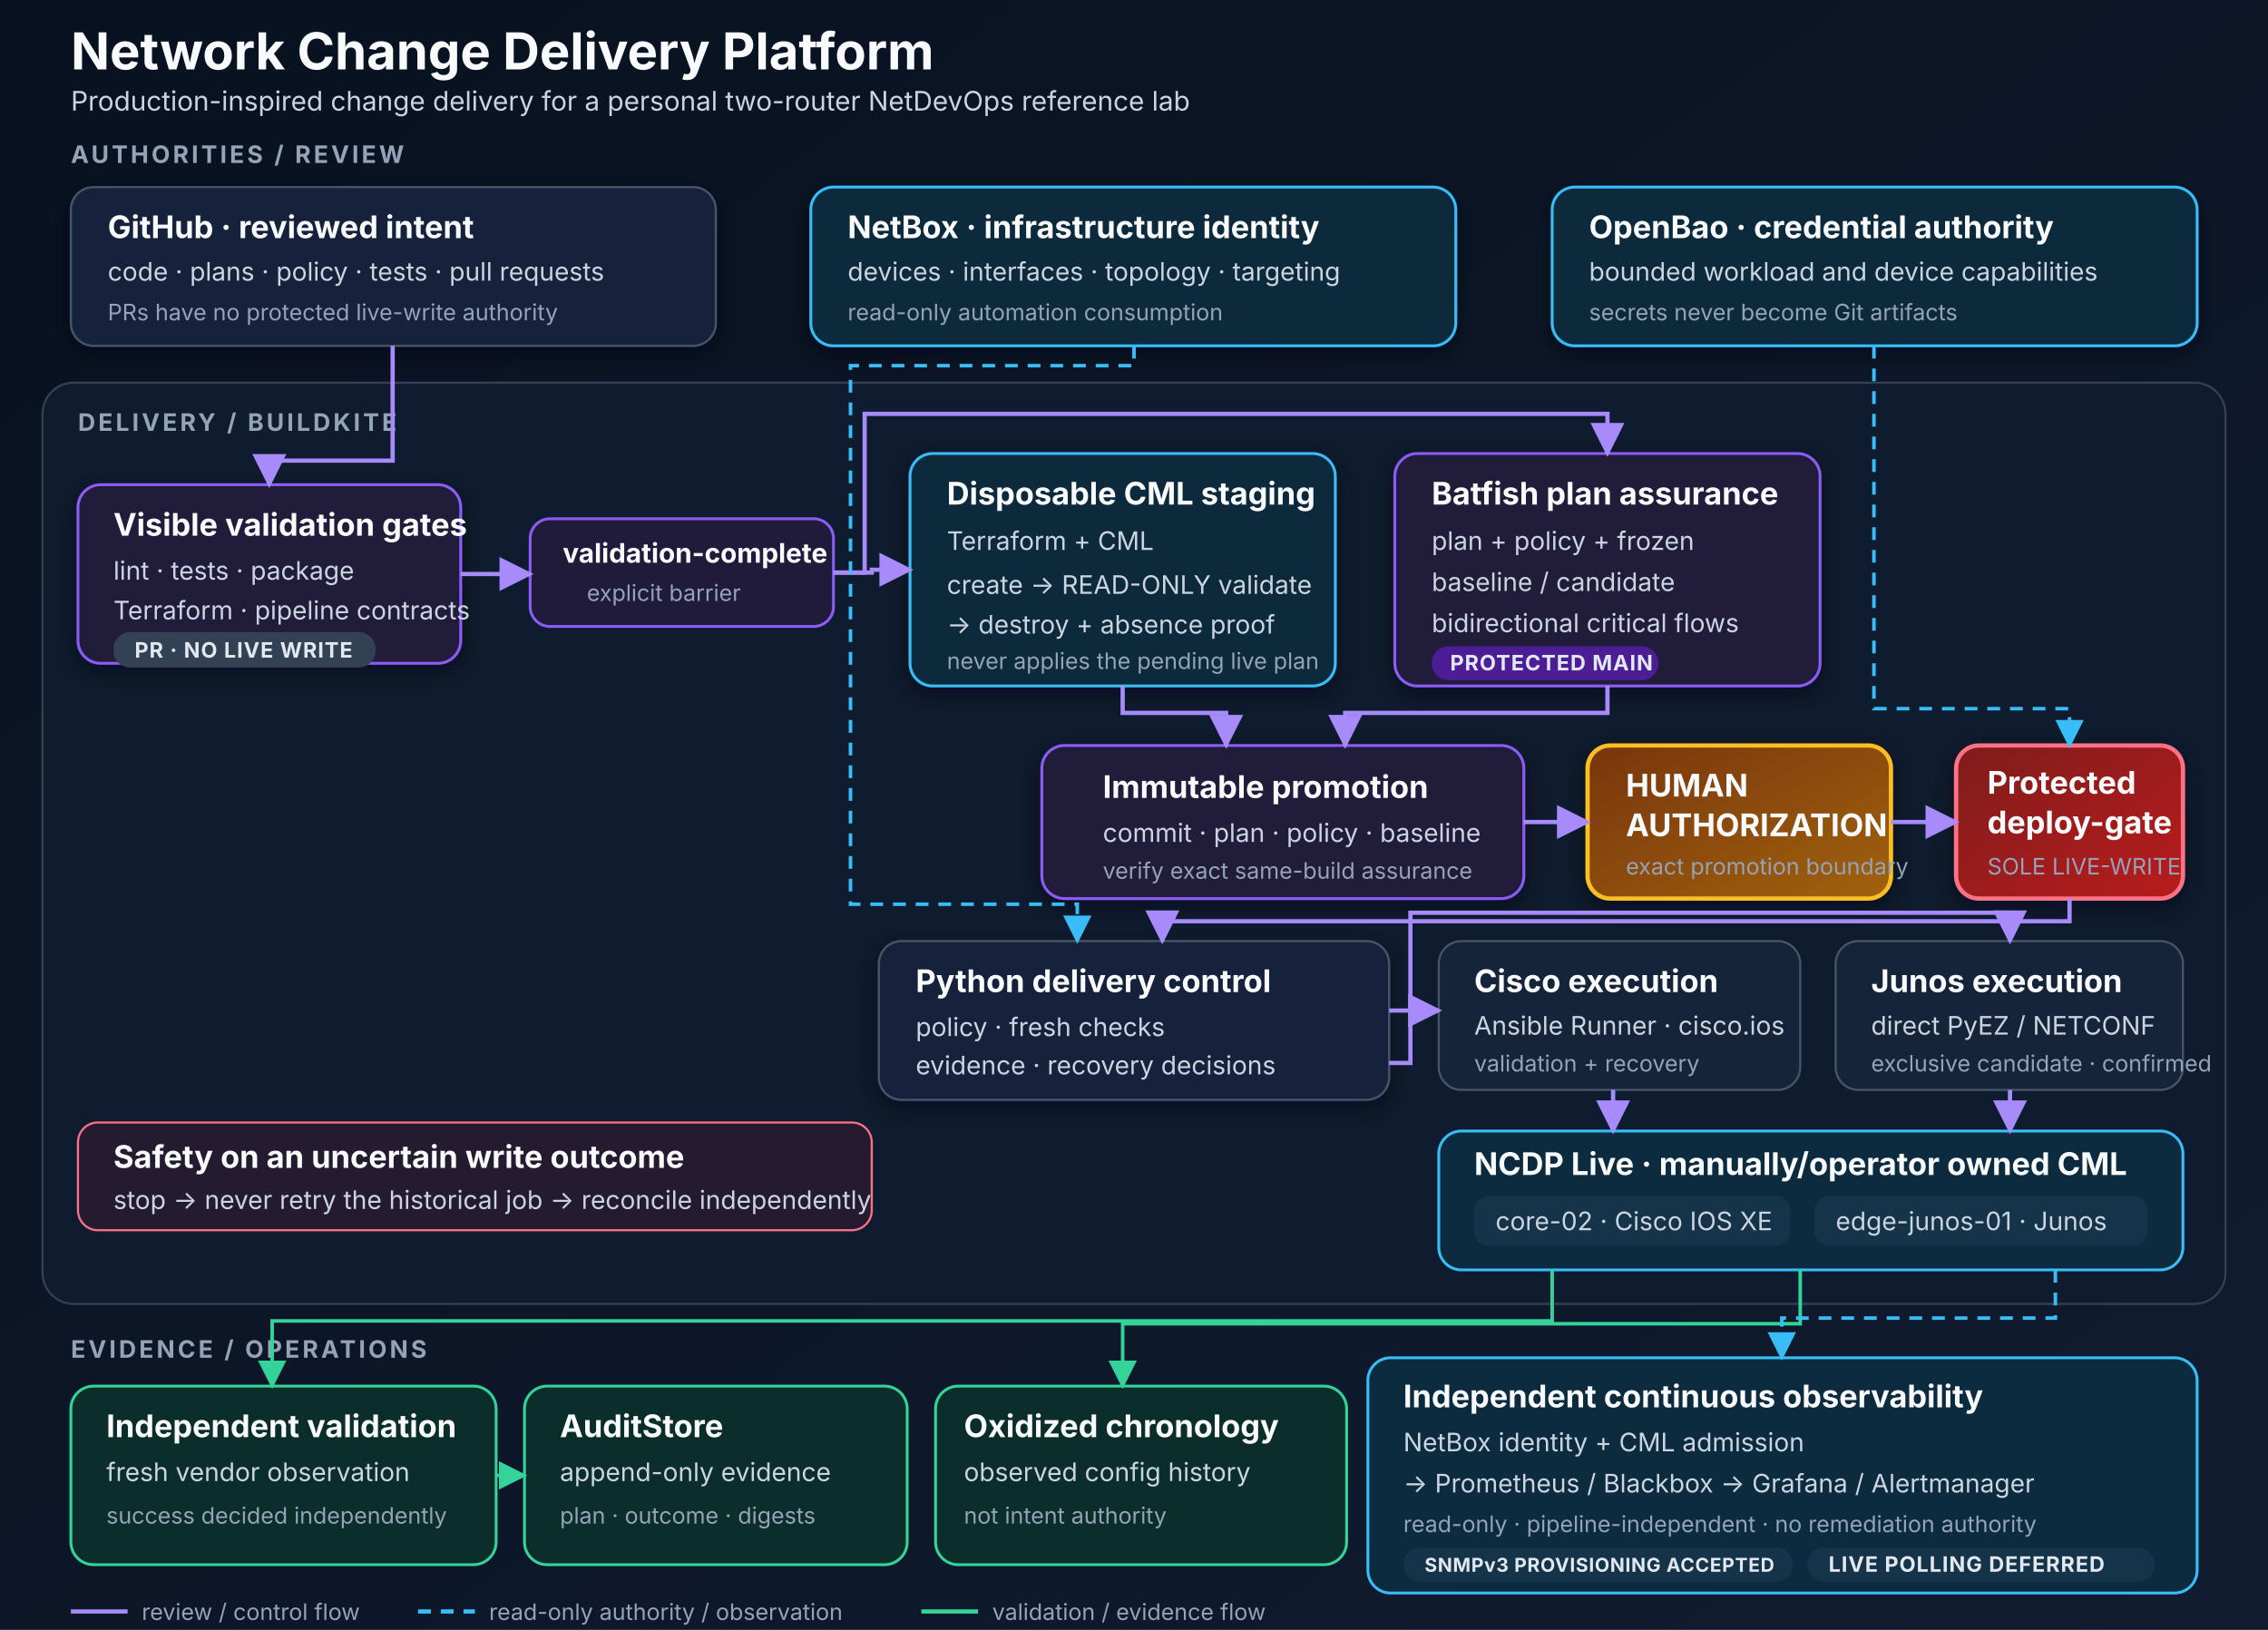
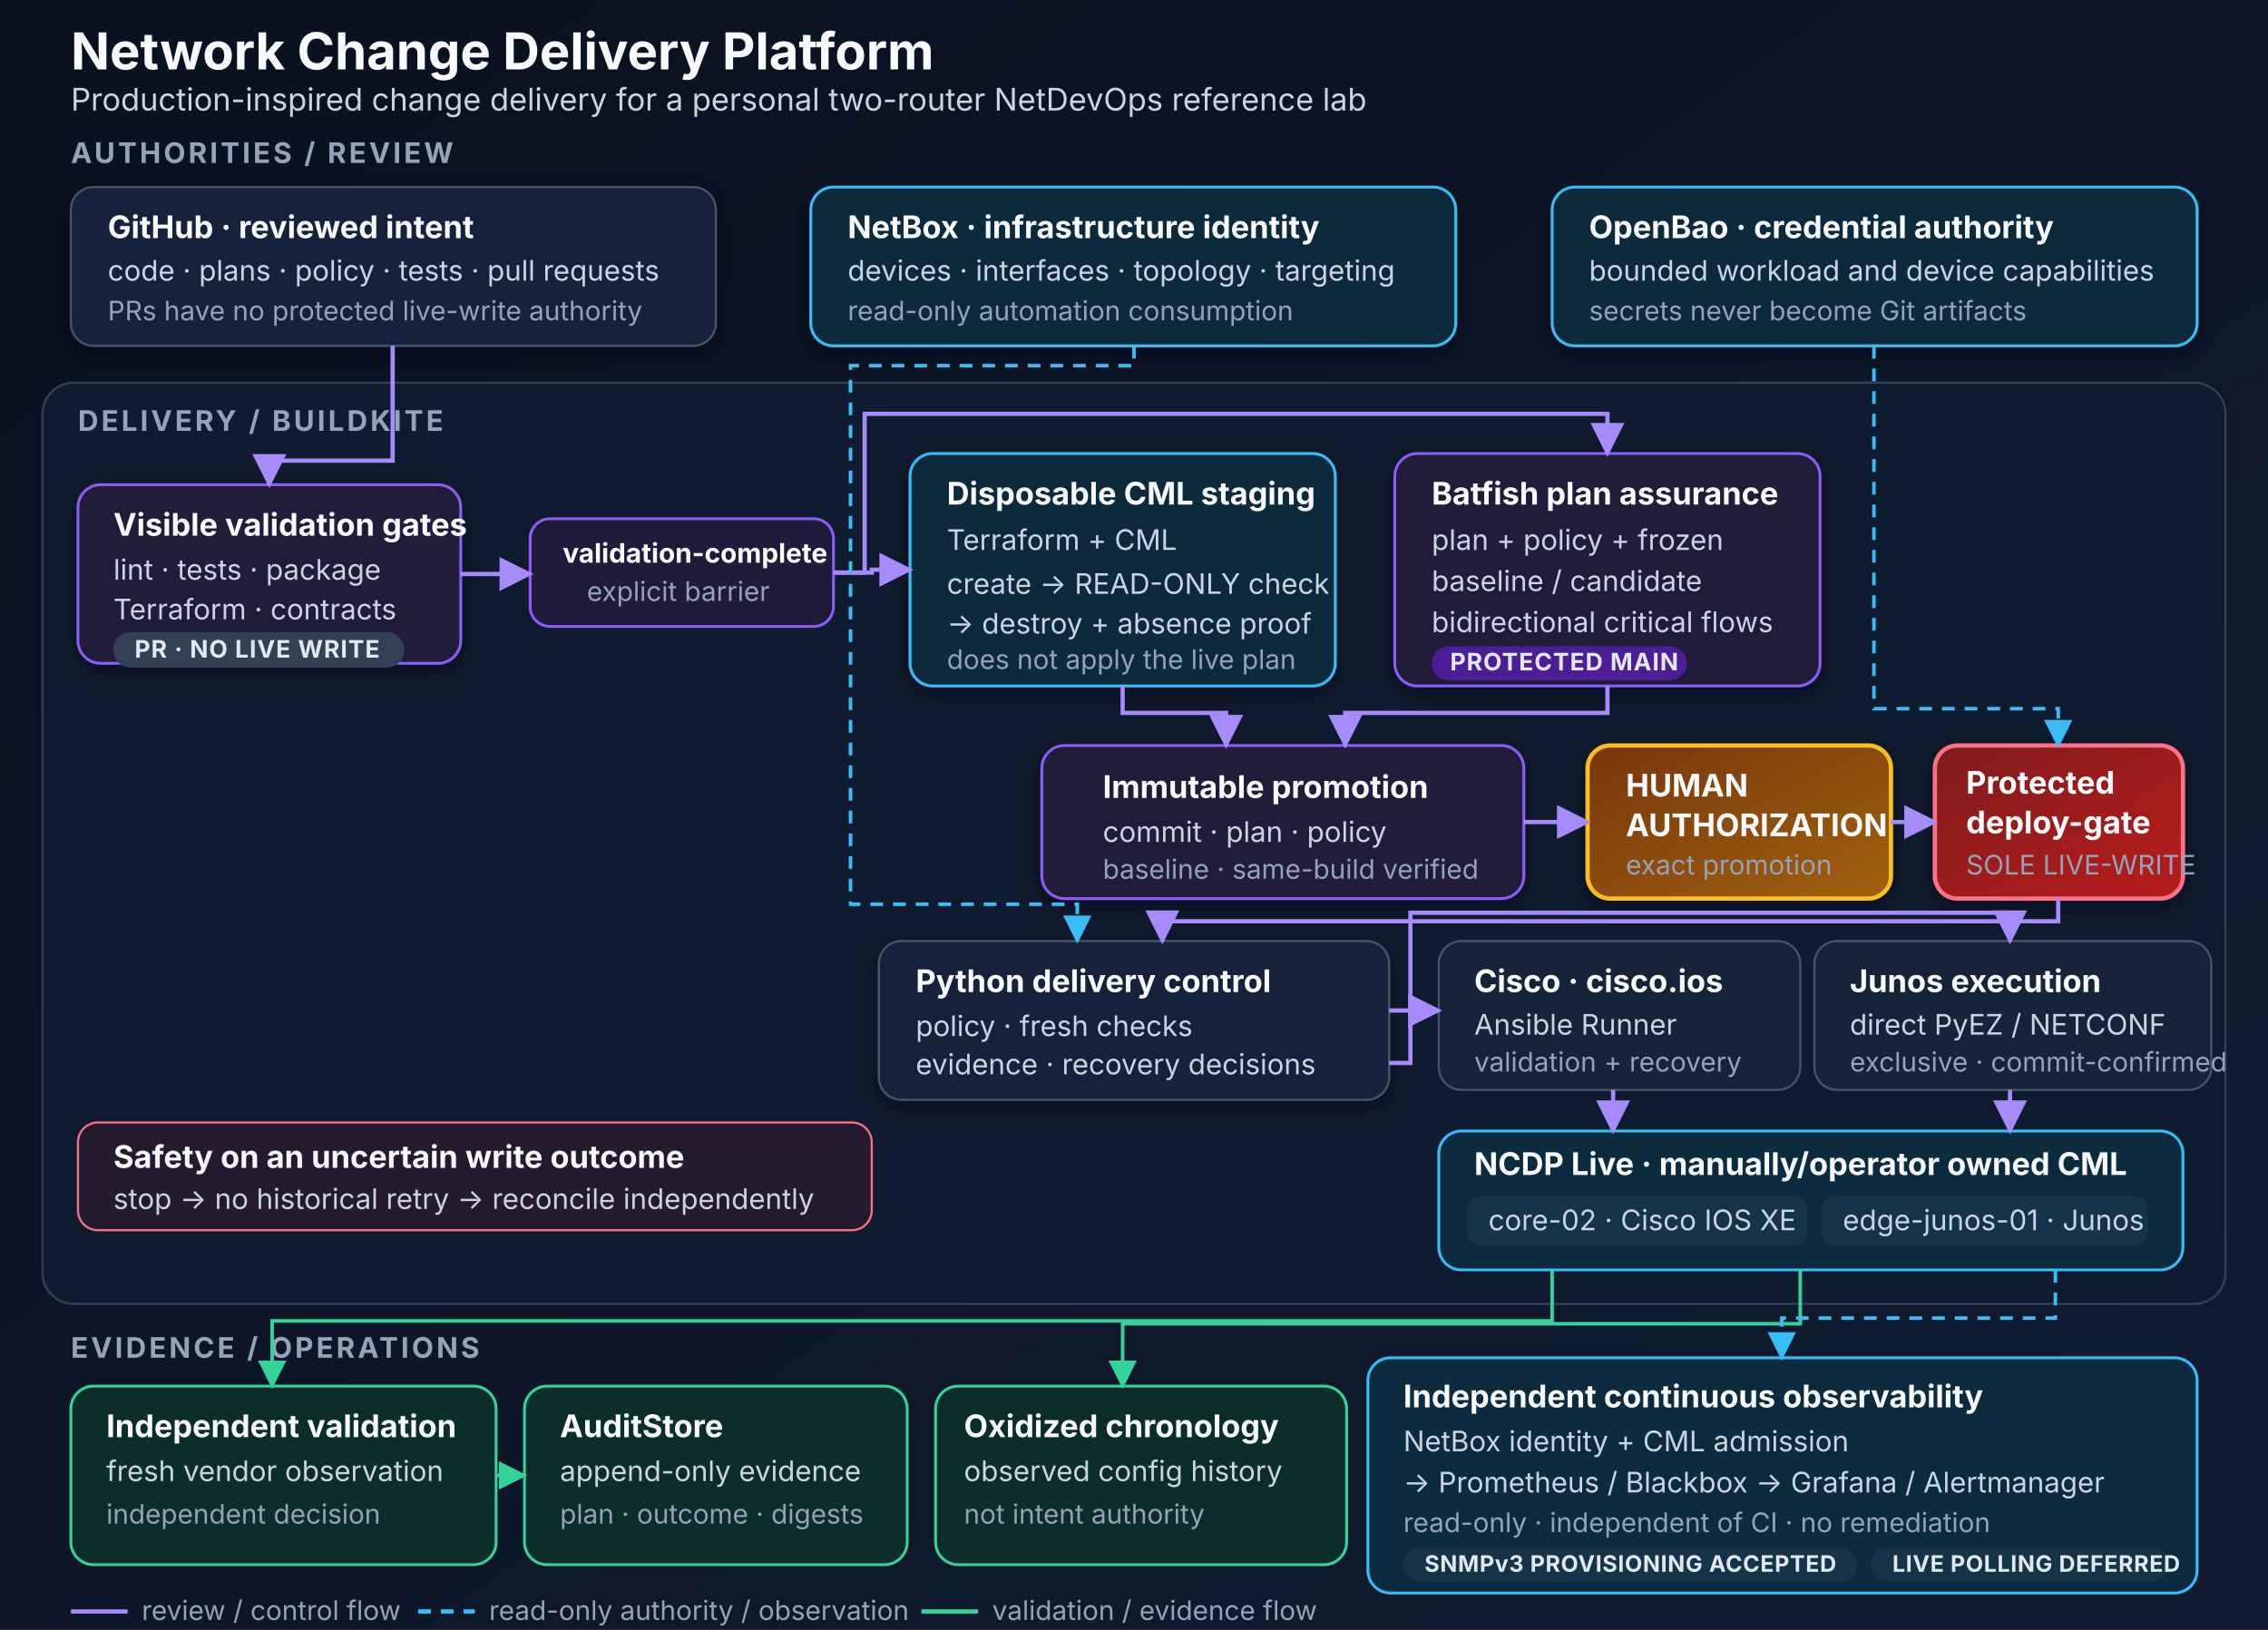
<svg xmlns="http://www.w3.org/2000/svg" viewBox="0 0 1600 1150" role="img" aria-labelledby="title description">
  <defs>
    <linearGradient id="canvas" x1="0" y1="0" x2="1" y2="1">
      <stop offset="0" stop-color="#08111f" />
      <stop offset="1" stop-color="#111c31" />
    </linearGradient>
    <linearGradient id="writeGate" x1="0" y1="0" x2="1" y2="1">
      <stop offset="0" stop-color="#7f1d1d" />
      <stop offset="1" stop-color="#b91c1c" />
    </linearGradient>
    <linearGradient id="humanGate" x1="0" y1="0" x2="1" y2="1">
      <stop offset="0" stop-color="#78350f" />
      <stop offset="1" stop-color="#a16207" />
    </linearGradient>
    <filter id="shadow" x="-20%" y="-20%" width="140%" height="140%">
      <feDropShadow dx="0" dy="5" stdDeviation="7" flood-color="#020617" flood-opacity="0.5" />
    </filter>
    <marker id="arrowControl" viewBox="0 0 10 10" refX="9" refY="5" markerWidth="8" markerHeight="8" orient="auto-start-reverse">
      <path d="M 0 0 L 10 5 L 0 10 z" fill="#a78bfa" />
    </marker>
    <marker id="arrowRead" viewBox="0 0 10 10" refX="9" refY="5" markerWidth="8" markerHeight="8" orient="auto-start-reverse">
      <path d="M 0 0 L 10 5 L 0 10 z" fill="#38bdf8" />
    </marker>
    <marker id="arrowEvidence" viewBox="0 0 10 10" refX="9" refY="5" markerWidth="8" markerHeight="8" orient="auto-start-reverse">
      <path d="M 0 0 L 10 5 L 0 10 z" fill="#34d399" />
    </marker>
    <style>
      text { font-family: -apple-system, BlinkMacSystemFont, "Segoe UI", sans-serif; }
-       .section { fill: #94a3b8; font-size: 17px; font-weight: 700; letter-spacing: 2px; }
+       .section { fill: #94a3b8; font-size: 20px; font-weight: 700; letter-spacing: 2px; }
      .title { fill: #f8fafc; font-size: 36px; font-weight: 750; }
-       .subtitle { fill: #cbd5e1; font-size: 19px; }
+       .subtitle { fill: #cbd5e1; font-size: 22px; }
      .card-title { fill: #f8fafc; font-size: 22px; font-weight: 700; }
      .card-title-small { fill: #f8fafc; font-size: 19px; font-weight: 700; }
-       .card-text { fill: #cbd5e1; font-size: 18px; }
-       .small { fill: #94a3b8; font-size: 16px; }
-       .badge { fill: #e2e8f0; font-size: 15px; font-weight: 700; letter-spacing: 0.6px; }
-       .badge-compact { fill: #e2e8f0; font-size: 13.5px; font-weight: 700; letter-spacing: 0.4px; }
+       .card-text { fill: #cbd5e1; font-size: 20px; }
+       .small { fill: #94a3b8; font-size: 19px; }
+       .badge { fill: #e2e8f0; font-size: 17px; font-weight: 700; letter-spacing: 0.6px; }
+       .badge-compact { fill: #e2e8f0; font-size: 16px; font-weight: 700; letter-spacing: 0.4px; }
      .panel { fill: #0f1b2e; stroke: #334155; stroke-width: 1.5; }
      .card { fill: #16243a; stroke: #475569; stroke-width: 1.5; }
      .control { fill: #211b3b; stroke: #8b5cf6; stroke-width: 2; }
      .readonly { fill: #0c2b3e; stroke: #38bdf8; stroke-width: 2; }
      .evidence { fill: #0b2e2a; stroke: #34d399; stroke-width: 2; }
      .control-line { fill: none; stroke: #a78bfa; stroke-width: 3; marker-end: url(#arrowControl); }
      .read-line { fill: none; stroke: #38bdf8; stroke-width: 2.5; stroke-dasharray: 9 7; marker-end: url(#arrowRead); }
      .evidence-line { fill: none; stroke: #34d399; stroke-width: 2.5; marker-end: url(#arrowEvidence); }
    </style>
  </defs>
  <rect width="1600" height="1150" fill="url(#canvas)" />
  <text x="50" y="49" class="title">Network Change Delivery Platform</text>
  <text x="50" y="78" class="subtitle">Production-inspired change delivery for a personal two-router NetDevOps reference lab</text>
  <text x="50" y="115" class="section">AUTHORITIES / REVIEW</text>
  <rect x="50" y="132" width="455" height="112" rx="16" class="card" filter="url(#shadow)" />
  <text x="76" y="168" class="card-title">GitHub · reviewed intent</text>
  <text x="76" y="198" class="card-text">code · plans · policy · tests · pull requests</text>
  <text x="76" y="226" class="small">PRs have no protected live-write authority</text>
  <rect x="572" y="132" width="455" height="112" rx="16" class="readonly" filter="url(#shadow)" />
  <text x="598" y="168" class="card-title">NetBox · infrastructure identity</text>
  <text x="598" y="198" class="card-text">devices · interfaces · topology · targeting</text>
  <text x="598" y="226" class="small">read-only automation consumption</text>
  <rect x="1095" y="132" width="455" height="112" rx="16" class="readonly" filter="url(#shadow)" />
  <text x="1121" y="168" class="card-title">OpenBao · credential authority</text>
  <text x="1121" y="198" class="card-text">bounded workload and device capabilities</text>
  <text x="1121" y="226" class="small">secrets never become Git artifacts</text>
  <rect x="30" y="270" width="1540" height="650" rx="22" class="panel" />
  <text x="55" y="304" class="section">DELIVERY / BUILDKITE</text>
  <rect x="55" y="342" width="270" height="126" rx="16" class="control" filter="url(#shadow)" />
  <text x="80" y="378" class="card-title">Visible validation gates</text>
  <text x="80" y="409" class="card-text">lint · tests · package</text>
-   <text x="80" y="437" class="card-text">Terraform · pipeline contracts</text>
-   <rect x="80" y="446" width="185" height="25" rx="12" fill="#334155" />
+   <text x="80" y="437" class="card-text">Terraform · contracts</text>
+   <rect x="80" y="446" width="205" height="25" rx="12" fill="#334155" />
  <text x="95" y="464" class="badge">PR · NO LIVE WRITE</text>
  <rect x="374" y="366" width="214" height="76" rx="14" class="control" />
  <text x="397" y="397" class="card-title-small">validation-complete</text>
  <text x="414" y="424" class="small">explicit barrier</text>
  <rect x="642" y="320" width="300" height="164" rx="16" class="readonly" filter="url(#shadow)" />
  <text x="668" y="356" class="card-title">Disposable CML staging</text>
  <text x="668" y="388" class="card-text">Terraform + CML</text>
-   <text x="668" y="419" class="card-text">create → READ-ONLY validate</text>
+   <text x="668" y="419" class="card-text">create → READ-ONLY check</text>
  <text x="668" y="447" class="card-text">→ destroy + absence proof</text>
-   <text x="668" y="472" class="small">never applies the pending live plan</text>
+   <text x="668" y="472" class="small">does not apply the live plan</text>
  <rect x="984" y="320" width="300" height="164" rx="16" class="control" filter="url(#shadow)" />
  <text x="1010" y="356" class="card-title">Batfish plan assurance</text>
  <text x="1010" y="388" class="card-text">plan + policy + frozen</text>
  <text x="1010" y="417" class="card-text">baseline / candidate</text>
  <text x="1010" y="446" class="card-text">bidirectional critical flows</text>
-   <rect x="1010" y="456" width="160" height="24" rx="12" fill="#4c1d95" />
+   <rect x="1010" y="456" width="180" height="24" rx="12" fill="#4c1d95" />
  <text x="1023" y="473" class="badge">PROTECTED MAIN</text>
  <path d="M 277 244 V 325 H 190 V 342" class="control-line" />
  <path d="M 325 405 H 374" class="control-line" />
  <path d="M 588 404 H 615 V 402 H 642" class="control-line" />
  <path d="M 588 404 H 610 V 292 H 1134 V 320" class="control-line" />
  <rect x="735" y="526" width="340" height="108" rx="16" class="control" filter="url(#shadow)" />
  <text x="778" y="563" class="card-title">Immutable promotion</text>
-   <text x="778" y="594" class="card-text">commit · plan · policy · baseline</text>
-   <text x="778" y="620" class="small">verify exact same-build assurance</text>
+   <text x="778" y="594" class="card-text">commit · plan · policy</text>
+   <text x="778" y="620" class="small">baseline · same-build verified</text>
  <path d="M 792 484 V 503 H 865 V 526" class="control-line" />
  <path d="M 1134 484 V 503 H 949 V 526" class="control-line" />
  <rect x="1120" y="526" width="214" height="108" rx="16" fill="url(#humanGate)" stroke="#fbbf24" stroke-width="3" filter="url(#shadow)" />
  <text x="1147" y="562" class="card-title">HUMAN</text>
  <text x="1147" y="590" class="card-title">AUTHORIZATION</text>
-   <text x="1147" y="617" class="small" fill="#fde68a">exact promotion boundary</text>
+   <text x="1147" y="617" class="small" fill="#fde68a">exact promotion</text>
  <path d="M 1075 580 H 1120" class="control-line" />
-   <rect x="1380" y="526" width="160" height="108" rx="16" fill="url(#writeGate)" stroke="#fb7185" stroke-width="3" filter="url(#shadow)" />
-   <text x="1402" y="560" class="card-title">Protected</text>
-   <text x="1402" y="588" class="card-title">deploy-gate</text>
-   <text x="1402" y="617" class="small" fill="#fecdd3">SOLE LIVE-WRITE</text>
-   <path d="M 1334 580 H 1380" class="control-line" />
-   <path d="M 1322 244 V 500 H 1460 V 526" class="read-line" />
+   <rect x="1365" y="526" width="175" height="108" rx="16" fill="url(#writeGate)" stroke="#fb7185" stroke-width="3" filter="url(#shadow)" />
+   <text x="1387" y="560" class="card-title">Protected</text>
+   <text x="1387" y="588" class="card-title">deploy-gate</text>
+   <text x="1387" y="617" class="small" fill="#fecdd3">SOLE LIVE-WRITE</text>
+   <path d="M 1334 580 H 1365" class="control-line" />
+   <path d="M 1322 244 V 500 H 1452 V 526" class="read-line" />
  <rect x="620" y="664" width="360" height="112" rx="16" class="card" filter="url(#shadow)" />
  <text x="646" y="700" class="card-title">Python delivery control</text>
  <text x="646" y="731" class="card-text">policy · fresh checks</text>
  <text x="646" y="758" class="card-text">evidence · recovery decisions</text>
-   <path d="M 1460 634 V 650 H 820 V 664" class="control-line" />
+   <path d="M 1452 634 V 650 H 820 V 664" class="control-line" />
  <path d="M 800 244 V 258 H 600 V 638 H 760 V 664" class="read-line" />
  <rect x="1015" y="664" width="255" height="105" rx="16" class="card" />
-   <text x="1040" y="700" class="card-title">Cisco execution</text>
-   <text x="1040" y="730" class="card-text">Ansible Runner · cisco.ios</text>
+   <text x="1040" y="700" class="card-title">Cisco · cisco.ios</text>
+   <text x="1040" y="730" class="card-text">Ansible Runner</text>
  <text x="1040" y="756" class="small">validation + recovery</text>
-   <rect x="1295" y="664" width="245" height="105" rx="16" class="card" />
-   <text x="1320" y="700" class="card-title">Junos execution</text>
-   <text x="1320" y="730" class="card-text">direct PyEZ / NETCONF</text>
-   <text x="1320" y="756" class="small">exclusive candidate · confirmed</text>
+   <rect x="1280" y="664" width="280" height="105" rx="16" class="card" />
+   <text x="1305" y="700" class="card-title">Junos execution</text>
+   <text x="1305" y="730" class="card-text">direct PyEZ / NETCONF</text>
+   <text x="1305" y="756" class="small">exclusive · commit-confirmed</text>
  <path d="M 980 713 H 1015" class="control-line" />
  <path d="M 980 750 H 995 V 644 H 1418 V 664" class="control-line" />
  <rect x="1015" y="798" width="525" height="98" rx="16" class="readonly" />
  <text x="1040" y="829" class="card-title">NCDP Live · manually/operator owned CML</text>
-   <rect x="1040" y="844" width="223" height="35" rx="10" fill="#163449" />
-   <text x="1055" y="868" class="card-text">core-02 · Cisco IOS XE</text>
-   <rect x="1280" y="844" width="235" height="35" rx="10" fill="#163449" />
-   <text x="1295" y="868" class="card-text">edge-junos-01 · Junos</text>
+   <rect x="1035" y="844" width="240" height="35" rx="10" fill="#163449" />
+   <text x="1050" y="868" class="card-text">core-02 · Cisco IOS XE</text>
+   <rect x="1285" y="844" width="230" height="35" rx="10" fill="#163449" />
+   <text x="1300" y="868" class="card-text">edge-junos-01 · Junos</text>
  <path d="M 1138 769 V 798" class="control-line" />
  <path d="M 1418 769 V 798" class="control-line" />
  <rect x="55" y="792" width="560" height="76" rx="14" fill="#251b30" stroke="#fb7185" stroke-width="1.5" />
  <text x="80" y="824" class="card-title">Safety on an uncertain write outcome</text>
-   <text x="80" y="853" class="card-text">stop → never retry the historical job → reconcile independently</text>
+   <text x="80" y="853" class="card-text">stop → no historical retry → reconcile independently</text>
  <text x="50" y="958" class="section">EVIDENCE / OPERATIONS</text>
  <rect x="50" y="978" width="300" height="126" rx="16" class="evidence" />
  <text x="75" y="1014" class="card-title">Independent validation</text>
  <text x="75" y="1045" class="card-text">fresh vendor observation</text>
-   <text x="75" y="1075" class="small">success decided independently</text>
+   <text x="75" y="1075" class="small">independent decision</text>
  <rect x="370" y="978" width="270" height="126" rx="16" class="evidence" />
  <text x="395" y="1014" class="card-title">AuditStore</text>
  <text x="395" y="1045" class="card-text">append-only evidence</text>
  <text x="395" y="1075" class="small">plan · outcome · digests</text>
  <rect x="660" y="978" width="290" height="126" rx="16" class="evidence" />
  <text x="680" y="1014" class="card-title">Oxidized chronology</text>
  <text x="680" y="1045" class="card-text">observed config history</text>
  <text x="680" y="1075" class="small">not intent authority</text>
  <rect x="965" y="958" width="585" height="166" rx="16" class="readonly" />
  <text x="990" y="993" class="card-title">Independent continuous observability</text>
  <text x="990" y="1024" class="card-text">NetBox identity + CML admission</text>
  <text x="990" y="1053" class="card-text">→ Prometheus / Blackbox → Grafana / Alertmanager</text>
-   <text x="990" y="1081" class="small">read-only · pipeline-independent · no remediation authority</text>
-   <rect x="990" y="1092" width="275" height="24" rx="12" fill="#163449" />
+   <text x="990" y="1081" class="small">read-only · independent of CI · no remediation</text>
+   <rect x="990" y="1092" width="320" height="24" rx="12" fill="#163449" />
  <text x="1005" y="1109" class="badge-compact">SNMPv3 PROVISIONING ACCEPTED</text>
-   <rect x="1275" y="1092" width="245" height="24" rx="12" fill="#163449" />
-   <text x="1290" y="1109" class="badge">LIVE POLLING DEFERRED</text>
+   <rect x="1320" y="1092" width="210" height="24" rx="12" fill="#163449" />
+   <text x="1335" y="1109" class="badge-compact">LIVE POLLING DEFERRED</text>
  <path d="M 1095 896 V 932 H 192 V 978" class="evidence-line" />
  <path d="M 350 1041 H 370" class="evidence-line" />
  <path d="M 1270 896 V 934 H 792 V 978" class="evidence-line" />
  <path d="M 1450 896 V 930 H 1257 V 958" class="read-line" />
  <line x1="50" y1="1137" x2="90" y2="1137" stroke="#a78bfa" stroke-width="3" />
  <text x="100" y="1143" class="small">review / control flow</text>
  <line x1="295" y1="1137" x2="335" y2="1137" stroke="#38bdf8" stroke-width="3" stroke-dasharray="9 7" />
  <text x="345" y="1143" class="small">read-only authority / observation</text>
  <line x1="650" y1="1137" x2="690" y2="1137" stroke="#34d399" stroke-width="3" />
  <text x="700" y="1143" class="small">validation / evidence flow</text>
</svg>
